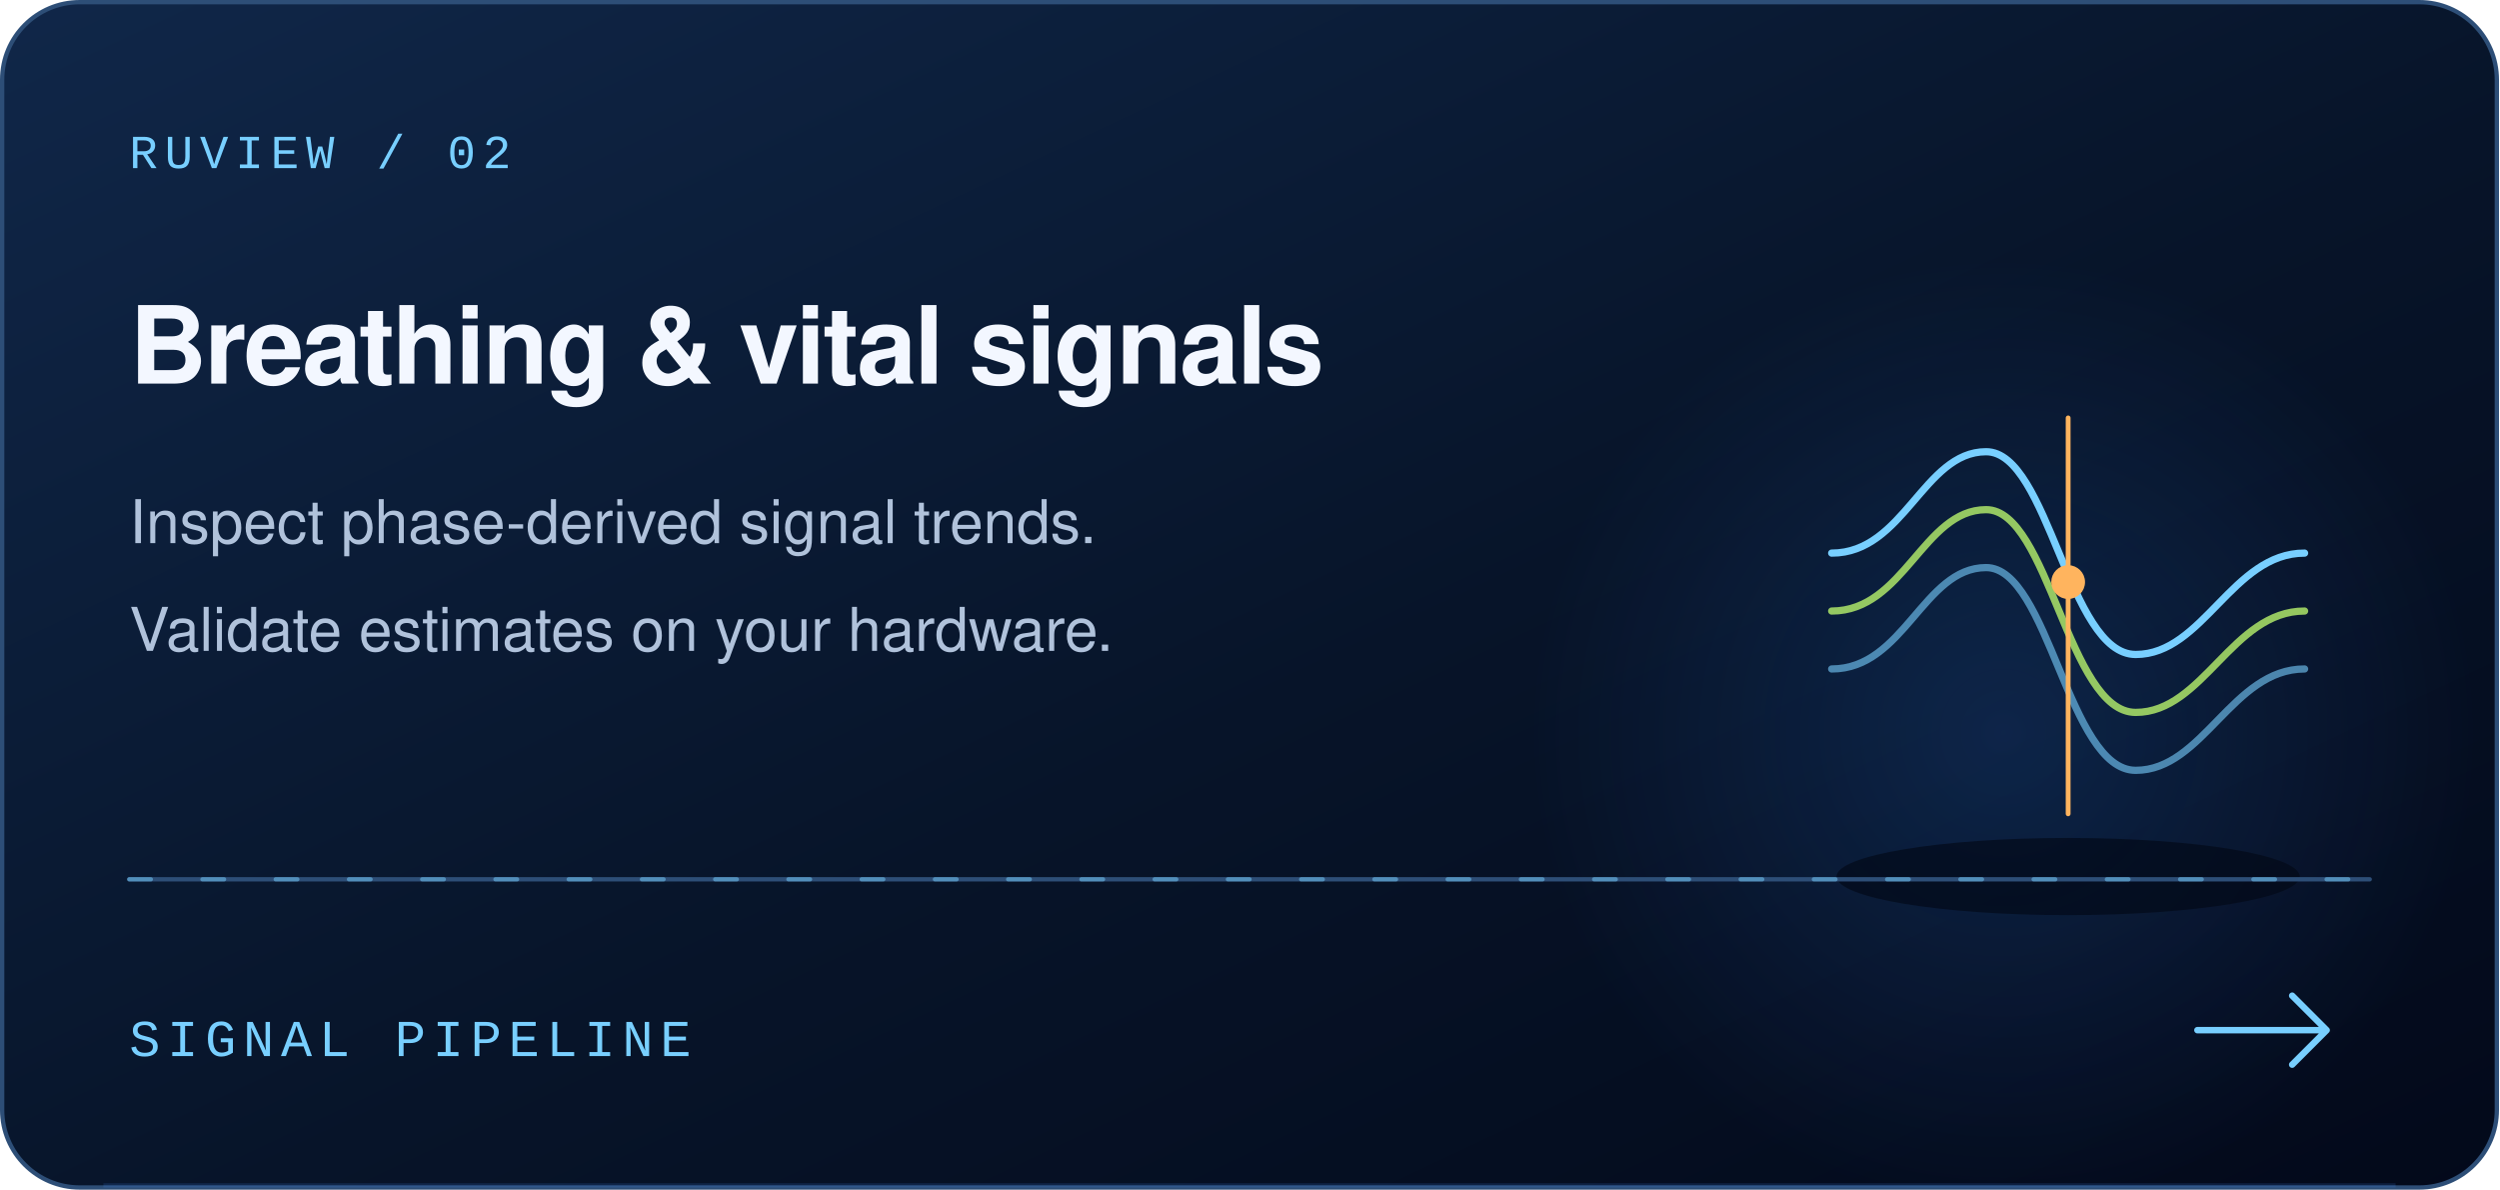
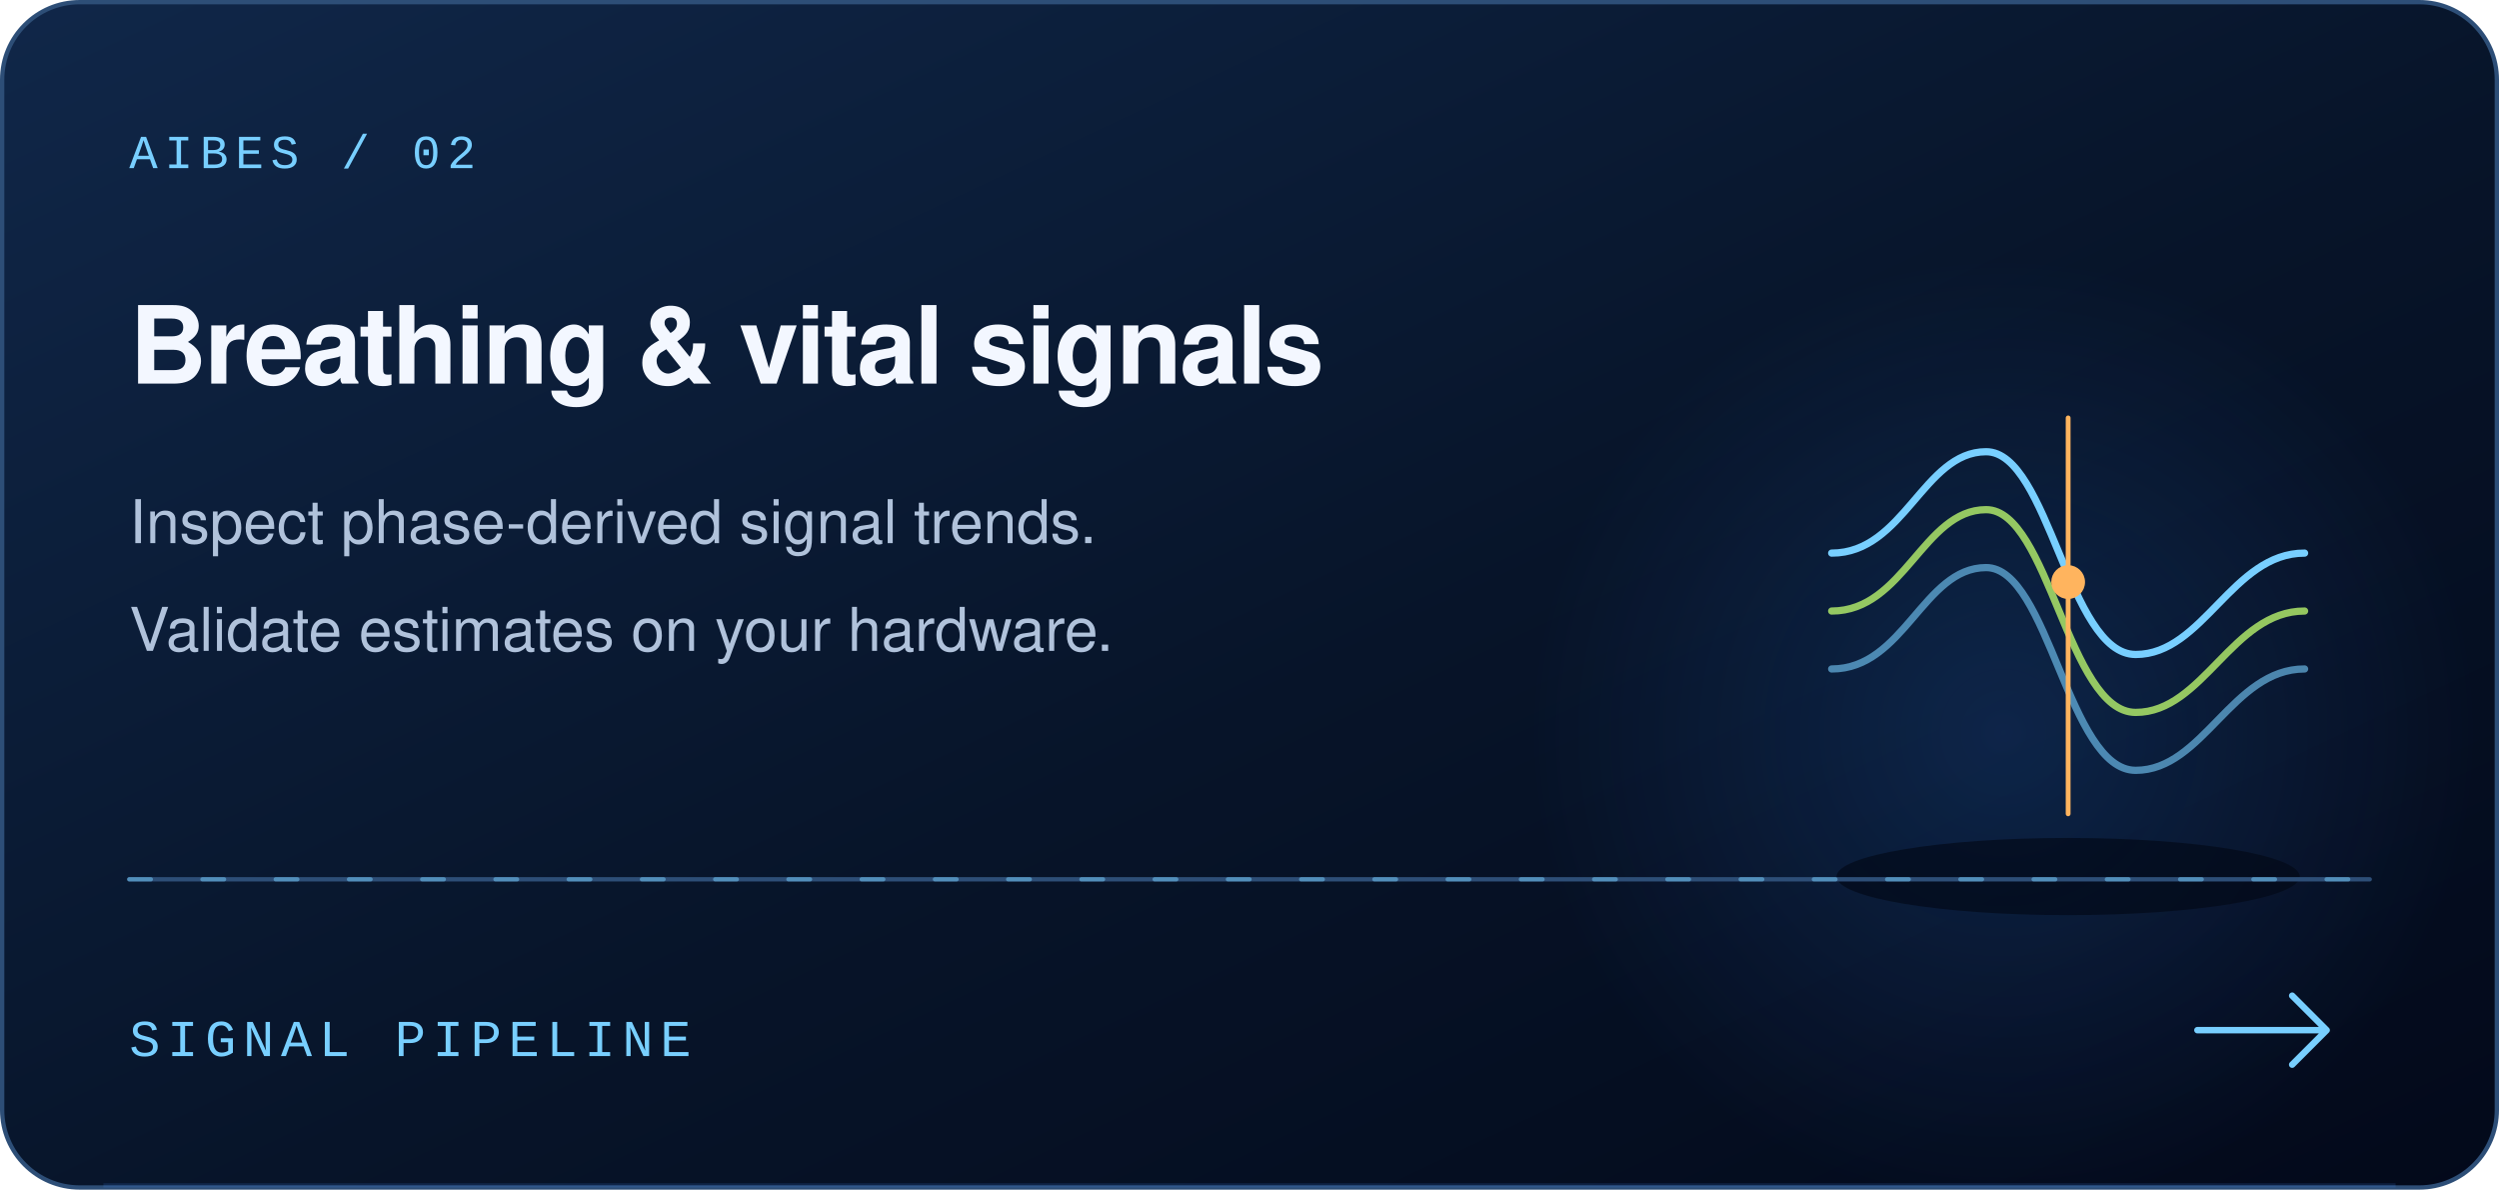
<svg xmlns="http://www.w3.org/2000/svg" width="580" height="276" viewBox="0 0 580 276" role="img" aria-labelledby="title desc">
  <defs>
    <linearGradient id="wash" x1="0" y1="0" x2="1" y2="1">
      <stop stop-color="#102749" />
      <stop offset=".55" stop-color="#071429" />
      <stop offset="1" stop-color="#03091a" />
    </linearGradient>
    <linearGradient id="accent">
      <stop stop-color="#9ee7ff" />
      <stop offset="1" stop-color="#348bff" />
    </linearGradient>
    <radialGradient id="halo">
      <stop stop-color="#348bff" stop-opacity=".17" />
      <stop offset="1" stop-color="#348bff" stop-opacity="0" />
    </radialGradient>
  </defs>
  <style>
text{font-family:"Avenir Next","Segoe UI Variable Display","Segoe UI",Helvetica,Arial,sans-serif}
.mono{font-family:"SFMono-Regular",Consolas,"Liberation Mono",monospace;letter-spacing:1.6px}
.float{animation:float 5s ease-in-out infinite}
.flow{stroke-dasharray:5 12;animation:flow 5s linear infinite}
.trace{stroke-dasharray:400;animation:trace 6s ease-in-out infinite}
@keyframes float{0%,100%{transform:translate(0,0)}50%{transform:translate(3px,-10px)}}

.cursor{animation:cursor 5s ease-in-out infinite}
@keyframes cursor{0%,100%{transform:translateX(-35px);opacity:.3}50%{transform:translateX(35px);opacity:1}}



@keyframes flow{to{stroke-dashoffset:-136}}
@keyframes trace{0%,100%{stroke-dashoffset:0}50%{stroke-dashoffset:90}}
@media(prefers-reduced-motion:reduce){*{animation:none!important}}
</style>
  <rect x=".5" y=".5" width="579" height="275" rx="18" fill="url(#wash)" stroke="#2d4e77" />
-   <text x="30" y="39" font-size="11" fill="#78cfff" text-anchor="start" font-weight="500" class="mono">RUVIEW / 02</text>
+   <text x="30" y="39" font-size="11" fill="#78cfff" text-anchor="start" font-weight="500" class="mono">AIBES / 02</text>
  <text x="30" y="89" font-size="25" fill="#f3f7ff" text-anchor="start" font-weight="650" letter-spacing="-0.6">Breathing &amp; vital signals</text>
  <text x="30" y="126" font-size="14" fill="#b0c2db" text-anchor="start" font-weight="500">Inspect phase-derived signal trends.</text>
  <text x="30" y="151" font-size="14" fill="#b0c2db" text-anchor="start" font-weight="500">Validate estimates on your hardware.</text>
  <circle cx="465" cy="170" r="110" fill="url(#halo)" />
  <g transform="translate(480 144) scale(1.12)">
    <ellipse cy="53" rx="48" ry="8" fill="#020816" opacity=".65" />
    <g class="float">
      <path d="M-49 -14C-34 -14 -30 -35 -17 -35S0 7 14 7S34 -14 49 -14" fill="none" stroke="#78cfff" stroke-width="1.5" stroke-linecap="round" stroke-linejoin="round" class="trace" style="animation-delay:-0s" opacity="1.0" />
      <path d="M-49 -2C-34 -2 -30 -23 -17 -23S0 19 14 19S34 -2 49 -2" fill="none" stroke="#b8f36c" stroke-width="1.5" stroke-linecap="round" stroke-linejoin="round" class="trace" style="animation-delay:-1s" opacity="0.8" />
      <path d="M-49 10C-34 10 -30 -11 -17 -11S0 31 14 31S34 10 49 10" fill="none" stroke="#78cfff" stroke-width="1.5" stroke-linecap="round" stroke-linejoin="round" class="trace" style="animation-delay:-2s" opacity="0.6" />
      <g class="cursor">
        <path d="M0 -42V40" fill="none" stroke="#ffb45e" stroke-width="1" stroke-linecap="round" stroke-linejoin="round" />
        <circle cx="0" cy="-8" r="3" stroke="#ffb45e" fill="#ffb45e" />
      </g>
    </g>
  </g>
  <path d="M30 204H550" fill="none" stroke="#2d4e77" stroke-width="1" stroke-linecap="round" stroke-linejoin="round" />
  <path d="M30 204H550" fill="none" stroke="#78cfff" stroke-width="1" stroke-linecap="round" stroke-linejoin="round" class="flow" opacity=".5" />
  <text x="30" y="245" font-size="12" fill="#78cfff" text-anchor="start" font-weight="500" class="mono">SIGNAL PIPELINE</text>
  <path d="M510 239H540M532 231L540 239L532 247" fill="none" stroke="#78cfff" stroke-width="1.5" stroke-linecap="round" stroke-linejoin="round" />
  <path d="M24 1H556" stroke="url(#accent)" opacity=".55" />
  <path d="M24 275H556" stroke="#438fff" opacity=".15" />
</svg>
